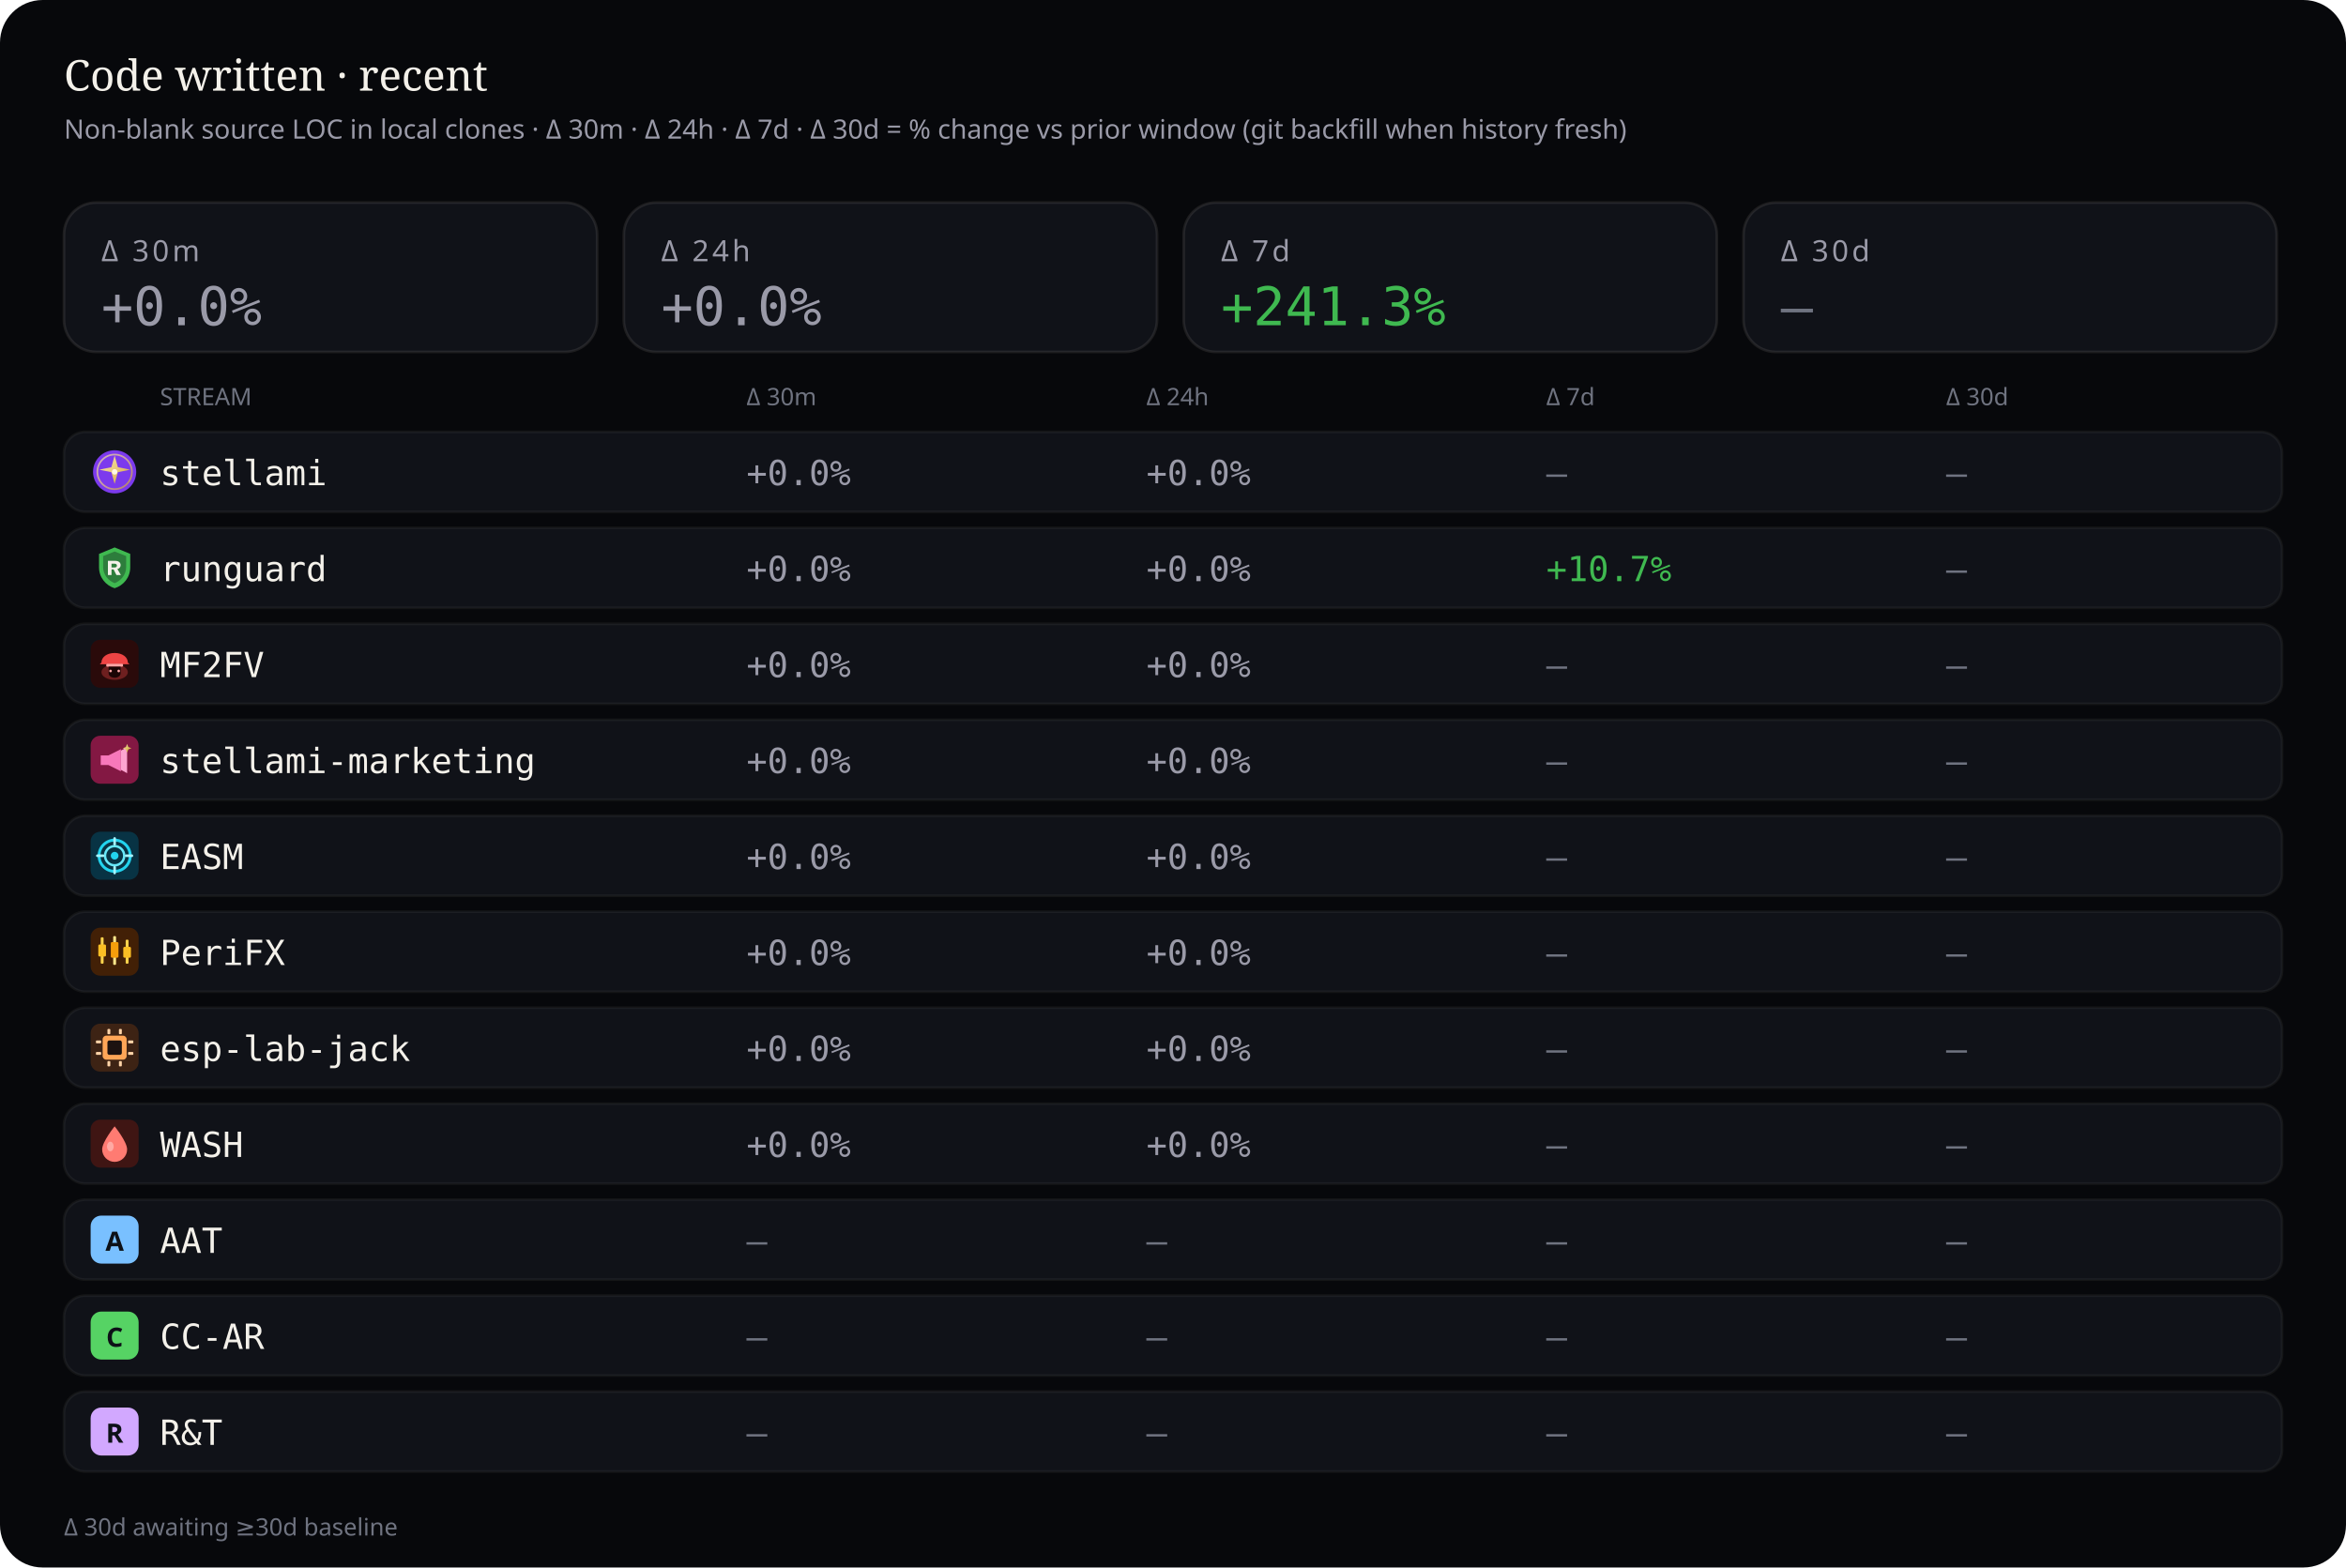
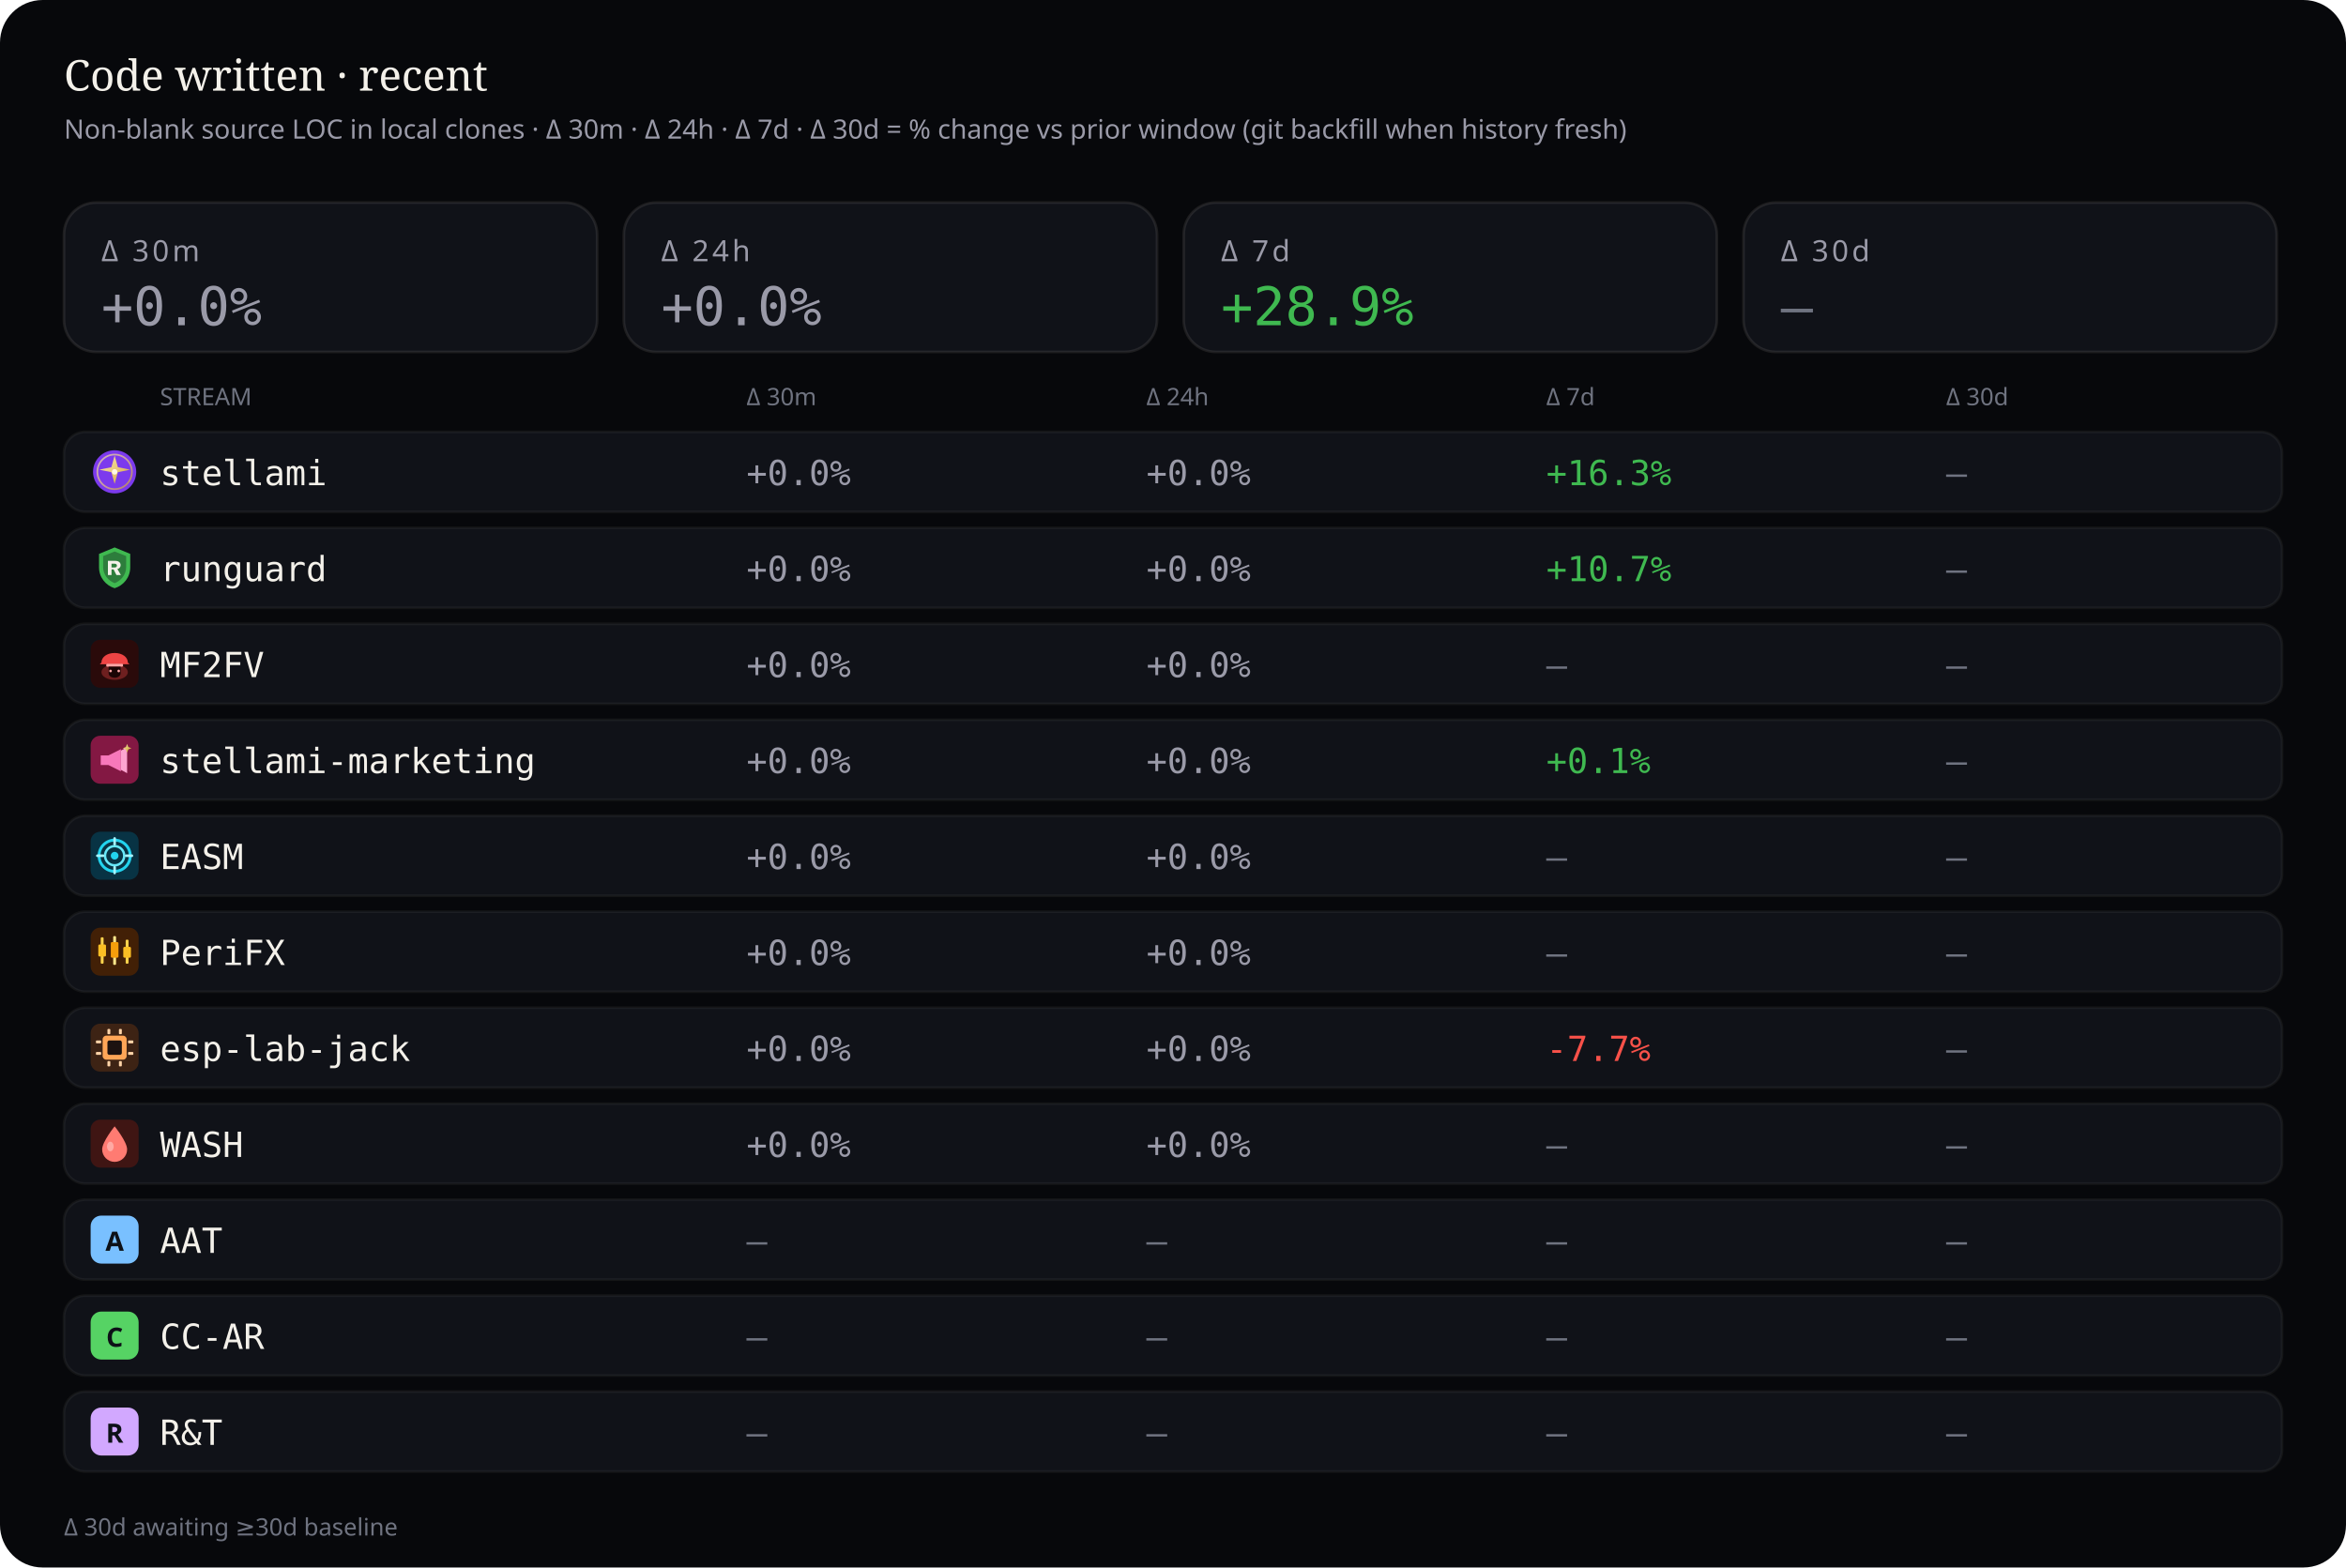
<svg xmlns="http://www.w3.org/2000/svg" viewBox="0 0 880 588" width="880" height="588" role="img" aria-label="Source code deltas — 30 minutes, 24 hours, 7 days, and 30 days">
  <rect width="880" height="588" rx="16" fill="#07080b" />
  <text x="24" y="34" fill="#f4f1ea" font-size="16" font-family="ui-serif, Georgia, serif">Code written · recent</text>
  <text x="24" y="52" fill="#9a9aa8" font-size="10" font-family="ui-sans-serif, system-ui, sans-serif">Non-blank source LOC in local clones · Δ 30m · Δ 24h · Δ 7d · Δ 30d = % change vs prior window (git backfill when history fresh)</text>
  <rect x="24" y="76" width="200" height="56" rx="12" fill="#101218" stroke="rgba(232,228,214,0.10)" />
  <text x="38" y="98" fill="#9a9aa8" font-size="11" font-family="ui-sans-serif, system-ui, sans-serif" letter-spacing="1.2">Δ 30m</text>
  <text x="38" y="122" fill="#9a9aa8" font-size="20" font-family="ui-monospace, SFMono-Regular, monospace">+0.0%</text>
  <rect x="234" y="76" width="200" height="56" rx="12" fill="#101218" stroke="rgba(232,228,214,0.10)" />
  <text x="248" y="98" fill="#9a9aa8" font-size="11" font-family="ui-sans-serif, system-ui, sans-serif" letter-spacing="1.2">Δ 24h</text>
  <text x="248" y="122" fill="#9a9aa8" font-size="20" font-family="ui-monospace, SFMono-Regular, monospace">+0.0%</text>
  <rect x="444" y="76" width="200" height="56" rx="12" fill="#101218" stroke="rgba(232,228,214,0.10)" />
  <text x="458" y="98" fill="#9a9aa8" font-size="11" font-family="ui-sans-serif, system-ui, sans-serif" letter-spacing="1.2">Δ 7d</text>
-   <text x="458" y="122" fill="#3fb950" font-size="20" font-family="ui-monospace, SFMono-Regular, monospace">+241.3%</text>
+   <text x="458" y="122" fill="#3fb950" font-size="20" font-family="ui-monospace, SFMono-Regular, monospace">+28.9%</text>
  <rect x="654" y="76" width="200" height="56" rx="12" fill="#101218" stroke="rgba(232,228,214,0.10)" />
  <text x="668" y="98" fill="#9a9aa8" font-size="11" font-family="ui-sans-serif, system-ui, sans-serif" letter-spacing="1.2">Δ 30d</text>
  <text x="668" y="122" fill="#6f7380" font-size="20" font-family="ui-monospace, SFMono-Regular, monospace">—</text>
  <text x="60" y="152" fill="#6f7380" font-size="9" font-family="ui-sans-serif, system-ui, sans-serif">STREAM</text>
  <text x="280" y="152" fill="#6f7380" font-size="9" font-family="ui-sans-serif, system-ui, sans-serif">Δ 30m</text>
  <text x="430" y="152" fill="#6f7380" font-size="9" font-family="ui-sans-serif, system-ui, sans-serif">Δ 24h</text>
  <text x="580" y="152" fill="#6f7380" font-size="9" font-family="ui-sans-serif, system-ui, sans-serif">Δ 7d</text>
  <text x="730" y="152" fill="#6f7380" font-size="9" font-family="ui-sans-serif, system-ui, sans-serif">Δ 30d</text>
  <rect x="24" y="162" width="832" height="30" rx="8" fill="#101218" stroke="rgba(232,228,214,0.06)" />
  <g id="stream_logo_stellami" class="stream_logo" data-stream="stellami" transform="translate(34.0,168.0) scale(0.9)" opacity="1.0">
    <defs>
      <linearGradient id="stream_logo_stellami-stellami-gold" x1="0%" y1="0%" x2="100%" y2="100%">
        <stop offset="0%" stop-color="#f5e6a8" />
        <stop offset="55%" stop-color="#e8c57a" />
        <stop offset="100%" stop-color="#c9a227" />
      </linearGradient>
    </defs>
    <circle cx="10" cy="10" r="9" fill="#7c3aed" />
    <circle cx="10" cy="10" r="7.2" fill="none" stroke="url(#stream_logo_stellami-stellami-gold)" stroke-width="0.7" opacity=".7" />
    <path fill="url(#stream_logo_stellami-stellami-gold)" d="M10 3.2 L11.35 8.05 L16.4 9.1 L11.35 10.15 L10 15 L8.65 10.15 L3.6 9.1 L8.65 8.05 Z" />
    <circle cx="10" cy="10" r="1.15" fill="#fff8e8" />
  </g>
  <use class="stream_logo" data-stream="stellami" href="#stream_logo_stellami" x="34.0" y="168.0" width="18" height="18" opacity="0" />
  <text x="60" y="182" fill="#f4f1ea" font-size="13" font-family="ui-monospace, SFMono-Regular, monospace">stellami</text>
  <text x="280" y="182" fill="#9a9aa8" font-size="13" font-family="ui-monospace, SFMono-Regular, monospace">+0.0%</text>
  <text x="430" y="182" fill="#9a9aa8" font-size="13" font-family="ui-monospace, SFMono-Regular, monospace">+0.0%</text>
-   <text x="580" y="182" fill="#6f7380" font-size="13" font-family="ui-monospace, SFMono-Regular, monospace">—</text>
+   <text x="580" y="182" fill="#3fb950" font-size="13" font-family="ui-monospace, SFMono-Regular, monospace">+16.3%</text>
  <text x="730" y="182" fill="#6f7380" font-size="13" font-family="ui-monospace, SFMono-Regular, monospace">—</text>
  <rect x="24" y="198" width="832" height="30" rx="8" fill="#101218" stroke="rgba(232,228,214,0.06)" />
  <g id="stream_logo_runguard" class="stream_logo" data-stream="runguard" transform="translate(34.0,204.0) scale(0.9)" opacity="1.0">
    <path fill="#3fb950" d="M10 1.5 L16.5 4.2 V9.8 C16.5 14.1 13.6 17.4 10 18.5 C6.4 17.4 3.5 14.1 3.5 9.8 V4.2 Z" />
    <path fill="#0d1117" fill-opacity=".35" d="M10 3.2 L14.8 5.1 V9.7 C14.8 12.9 12.6 15.4 10 16.4 C7.4 15.4 5.2 12.9 5.2 9.7 V5.1 Z" />
    <path fill="#f4f1ea" d="M7.2 7.1h3.1c1.35 0 2.2.7 2.2 1.75 0 .85-.5 1.45-1.35 1.65L12.6 13h-1.85l-1.2-2.35H8.7V13H7.2V7.1zm1.5 1.2v1.55h1.35c.55 0 .9-.28.9-.75s-.35-.8-.9-.8H8.7z" />
  </g>
  <use class="stream_logo" data-stream="runguard" href="#stream_logo_runguard" x="34.0" y="204.0" width="18" height="18" opacity="0" />
  <text x="60" y="218" fill="#f4f1ea" font-size="13" font-family="ui-monospace, SFMono-Regular, monospace">runguard</text>
  <text x="280" y="218" fill="#9a9aa8" font-size="13" font-family="ui-monospace, SFMono-Regular, monospace">+0.0%</text>
  <text x="430" y="218" fill="#9a9aa8" font-size="13" font-family="ui-monospace, SFMono-Regular, monospace">+0.0%</text>
  <text x="580" y="218" fill="#3fb950" font-size="13" font-family="ui-monospace, SFMono-Regular, monospace">+10.7%</text>
  <text x="730" y="218" fill="#6f7380" font-size="13" font-family="ui-monospace, SFMono-Regular, monospace">—</text>
  <rect x="24" y="234" width="832" height="30" rx="8" fill="#101218" stroke="rgba(232,228,214,0.06)" />
  <g id="stream_logo_mf2fv" class="stream_logo" data-stream="mf2fv" transform="translate(34.0,240.0) scale(0.9)" opacity="1.0">
    <rect width="20" height="20" rx="4" fill="#2a0a0a" />
    <ellipse cx="10" cy="13.5" rx="5.5" ry="3.2" fill="#ef4444" opacity=".35" />
    <path fill="#ef4444" d="M4.5 9.5 C4.5 7.2 6.8 5.5 10 5.5 S15.5 7.2 15.5 9.5 L16.2 10.2 H3.8 Z" />
    <rect x="6.5" y="10" width="7" height="1.2" rx="0.4" fill="#fca5a5" />
    <path fill="#1a0505" d="M7.5 11.2 h5 v2.8 c0 1-1.1 1.8-2.5 1.8 s-2.5-.8-2.5-1.8 v-2.8z" />
    <circle cx="8.3" cy="13" r="0.55" fill="#fca5a5" />
    <circle cx="11.7" cy="13" r="0.55" fill="#fca5a5" />
  </g>
  <use class="stream_logo" data-stream="mf2fv" href="#stream_logo_mf2fv" x="34.0" y="240.0" width="18" height="18" opacity="0" />
  <text x="60" y="254" fill="#f4f1ea" font-size="13" font-family="ui-monospace, SFMono-Regular, monospace">MF2FV</text>
  <text x="280" y="254" fill="#9a9aa8" font-size="13" font-family="ui-monospace, SFMono-Regular, monospace">+0.0%</text>
  <text x="430" y="254" fill="#9a9aa8" font-size="13" font-family="ui-monospace, SFMono-Regular, monospace">+0.0%</text>
  <text x="580" y="254" fill="#6f7380" font-size="13" font-family="ui-monospace, SFMono-Regular, monospace">—</text>
  <text x="730" y="254" fill="#6f7380" font-size="13" font-family="ui-monospace, SFMono-Regular, monospace">—</text>
  <rect x="24" y="270" width="832" height="30" rx="8" fill="#101218" stroke="rgba(232,228,214,0.06)" />
  <g id="stream_logo_stellami-marketing" class="stream_logo" data-stream="stellami-marketing" transform="translate(34.0,276.0) scale(0.9)" opacity="1.0">
    <defs>
      <linearGradient id="stream_logo_stellami-marketing-smkt-gold" x1="0%" y1="0%" x2="100%" y2="100%">
        <stop offset="0%" stop-color="#f5e6a8" />
        <stop offset="100%" stop-color="#c9a227" />
      </linearGradient>
    </defs>
    <rect width="20" height="20" rx="4" fill="#831843" />
    <path fill="#f778ba" d="M4.2 8.2h3.2l5.2-2.6v9.2l-5.2-2.6H4.2z" />
    <path fill="#fda4d0" d="M12.6 6.2l2.6-1.4v10.8l-2.6-1.4z" />
    <path fill="url(#stream_logo_stellami-marketing-smkt-gold)" d="M15.2 3.4 L15.7 4.7 L17 5.2 L15.7 5.7 L15.2 7 L14.7 5.7 L13.4 5.2 L14.7 4.7 Z" />
  </g>
  <use class="stream_logo" data-stream="stellami-marketing" href="#stream_logo_stellami-marketing" x="34.0" y="276.0" width="18" height="18" opacity="0" />
  <text x="60" y="290" fill="#f4f1ea" font-size="13" font-family="ui-monospace, SFMono-Regular, monospace">stellami-marketing</text>
  <text x="280" y="290" fill="#9a9aa8" font-size="13" font-family="ui-monospace, SFMono-Regular, monospace">+0.0%</text>
  <text x="430" y="290" fill="#9a9aa8" font-size="13" font-family="ui-monospace, SFMono-Regular, monospace">+0.0%</text>
-   <text x="580" y="290" fill="#6f7380" font-size="13" font-family="ui-monospace, SFMono-Regular, monospace">—</text>
+   <text x="580" y="290" fill="#3fb950" font-size="13" font-family="ui-monospace, SFMono-Regular, monospace">+0.1%</text>
  <text x="730" y="290" fill="#6f7380" font-size="13" font-family="ui-monospace, SFMono-Regular, monospace">—</text>
  <rect x="24" y="306" width="832" height="30" rx="8" fill="#101218" stroke="rgba(232,228,214,0.06)" />
  <g id="stream_logo_easm" class="stream_logo" data-stream="easm" transform="translate(34.0,312.0) scale(0.9)" opacity="1.0">
    <rect width="20" height="20" rx="4" fill="#083344" />
    <circle cx="10" cy="10" r="6.5" fill="none" stroke="#22d3ee" stroke-width="1.2" />
    <circle cx="10" cy="10" r="4" fill="none" stroke="#67e8f9" stroke-width="1" />
    <circle cx="10" cy="10" r="1.6" fill="#22d3ee" />
    <path d="M10 2.8 V5.2 M10 14.8 V17.2 M2.8 10 H5.2 M14.8 10 H17.2" stroke="#a5f3fc" stroke-width="1.1" stroke-linecap="round" />
  </g>
  <use class="stream_logo" data-stream="easm" href="#stream_logo_easm" x="34.0" y="312.0" width="18" height="18" opacity="0" />
  <text x="60" y="326" fill="#f4f1ea" font-size="13" font-family="ui-monospace, SFMono-Regular, monospace">EASM</text>
  <text x="280" y="326" fill="#9a9aa8" font-size="13" font-family="ui-monospace, SFMono-Regular, monospace">+0.0%</text>
  <text x="430" y="326" fill="#9a9aa8" font-size="13" font-family="ui-monospace, SFMono-Regular, monospace">+0.0%</text>
  <text x="580" y="326" fill="#6f7380" font-size="13" font-family="ui-monospace, SFMono-Regular, monospace">—</text>
  <text x="730" y="326" fill="#6f7380" font-size="13" font-family="ui-monospace, SFMono-Regular, monospace">—</text>
  <rect x="24" y="342" width="832" height="30" rx="8" fill="#101218" stroke="rgba(232,228,214,0.06)" />
  <g id="stream_logo_peri" class="stream_logo" data-stream="peri" transform="translate(34.0,348.0) scale(0.9)" opacity="1.0">
    <rect width="20" height="20" rx="4" fill="#422006" />
    <rect x="4.2" y="4" width="1.2" height="11" rx="0.4" fill="#fcd34d" />
    <rect x="3.2" y="7" width="3.2" height="5" rx="0.5" fill="#fbbf24" />
    <rect x="9.4" y="3.5" width="1.2" height="12" rx="0.4" fill="#fde68a" />
    <rect x="8.4" y="6" width="3.2" height="6.5" rx="0.5" fill="#f59e0b" />
    <rect x="14.6" y="5" width="1.2" height="10" rx="0.4" fill="#fcd34d" />
    <rect x="13.6" y="8" width="3.2" height="4.5" rx="0.5" fill="#fbbf24" />
  </g>
  <use class="stream_logo" data-stream="peri" href="#stream_logo_peri" x="34.0" y="348.0" width="18" height="18" opacity="0" />
  <text x="60" y="362" fill="#f4f1ea" font-size="13" font-family="ui-monospace, SFMono-Regular, monospace">PeriFX</text>
  <text x="280" y="362" fill="#9a9aa8" font-size="13" font-family="ui-monospace, SFMono-Regular, monospace">+0.0%</text>
  <text x="430" y="362" fill="#9a9aa8" font-size="13" font-family="ui-monospace, SFMono-Regular, monospace">+0.0%</text>
  <text x="580" y="362" fill="#6f7380" font-size="13" font-family="ui-monospace, SFMono-Regular, monospace">—</text>
  <text x="730" y="362" fill="#6f7380" font-size="13" font-family="ui-monospace, SFMono-Regular, monospace">—</text>
  <rect x="24" y="378" width="832" height="30" rx="8" fill="#101218" stroke="rgba(232,228,214,0.06)" />
  <g id="stream_logo_esp-lab-jack" class="stream_logo" data-stream="esp-lab-jack" transform="translate(34.0,384.0) scale(0.9)" opacity="1.0">
    <rect width="20" height="20" rx="4" fill="#3d2314" />
    <rect x="5" y="5" width="10" height="10" rx="1.5" fill="#ffa657" />
    <rect x="7" y="7" width="6" height="6" rx="0.8" fill="#1c1210" />
    <rect x="2.2" y="7" width="2.2" height="1.2" rx="0.3" fill="#ffd4a8" />
    <rect x="2.2" y="11.8" width="2.2" height="1.2" rx="0.3" fill="#ffd4a8" />
    <rect x="15.6" y="7" width="2.2" height="1.2" rx="0.3" fill="#ffd4a8" />
    <rect x="15.6" y="11.8" width="2.2" height="1.2" rx="0.3" fill="#ffd4a8" />
    <rect x="7" y="2.2" width="1.2" height="2.2" rx="0.3" fill="#ffd4a8" />
    <rect x="11.8" y="2.2" width="1.2" height="2.2" rx="0.3" fill="#ffd4a8" />
    <rect x="7" y="15.6" width="1.2" height="2.2" rx="0.3" fill="#ffd4a8" />
    <rect x="11.8" y="15.6" width="1.2" height="2.2" rx="0.3" fill="#ffd4a8" />
  </g>
  <use class="stream_logo" data-stream="esp-lab-jack" href="#stream_logo_esp-lab-jack" x="34.0" y="384.0" width="18" height="18" opacity="0" />
  <text x="60" y="398" fill="#f4f1ea" font-size="13" font-family="ui-monospace, SFMono-Regular, monospace">esp-lab-jack</text>
  <text x="280" y="398" fill="#9a9aa8" font-size="13" font-family="ui-monospace, SFMono-Regular, monospace">+0.0%</text>
  <text x="430" y="398" fill="#9a9aa8" font-size="13" font-family="ui-monospace, SFMono-Regular, monospace">+0.0%</text>
-   <text x="580" y="398" fill="#6f7380" font-size="13" font-family="ui-monospace, SFMono-Regular, monospace">—</text>
+   <text x="580" y="398" fill="#f85149" font-size="13" font-family="ui-monospace, SFMono-Regular, monospace">-7.7%</text>
  <text x="730" y="398" fill="#6f7380" font-size="13" font-family="ui-monospace, SFMono-Regular, monospace">—</text>
  <rect x="24" y="414" width="832" height="30" rx="8" fill="#101218" stroke="rgba(232,228,214,0.06)" />
  <g id="stream_logo_wash" class="stream_logo" data-stream="wash" transform="translate(34.0,420.0) scale(0.9)" opacity="1.0">
    <rect width="20" height="20" rx="4" fill="#3f1513" />
    <path fill="#ff7b72" d="M10 2.8 C10 2.8 15.2 9.2 15.2 12.4 A5.2 5.2 0 0 1 4.8 12.4 C4.8 9.2 10 2.8 10 2.8 Z" />
    <ellipse cx="8.2" cy="11.2" rx="1.4" ry="2" fill="#ffd0cc" opacity=".55" />
  </g>
  <use class="stream_logo" data-stream="wash" href="#stream_logo_wash" x="34.0" y="420.0" width="18" height="18" opacity="0" />
  <text x="60" y="434" fill="#f4f1ea" font-size="13" font-family="ui-monospace, SFMono-Regular, monospace">WASH</text>
  <text x="280" y="434" fill="#9a9aa8" font-size="13" font-family="ui-monospace, SFMono-Regular, monospace">+0.0%</text>
  <text x="430" y="434" fill="#9a9aa8" font-size="13" font-family="ui-monospace, SFMono-Regular, monospace">+0.0%</text>
  <text x="580" y="434" fill="#6f7380" font-size="13" font-family="ui-monospace, SFMono-Regular, monospace">—</text>
  <text x="730" y="434" fill="#6f7380" font-size="13" font-family="ui-monospace, SFMono-Regular, monospace">—</text>
  <rect x="24" y="450" width="832" height="30" rx="8" fill="#101218" stroke="rgba(232,228,214,0.06)" />
  <g id="stream_logo_aat" class="stream_logo" data-stream="aat" opacity="1.0">
    <rect x="34.0" y="456.0" width="18" height="18" rx="4" fill="#79c0ff" />
    <text x="43.0" y="469.2" text-anchor="middle" fill="#0d1117" font-size="10" font-family="ui-sans-serif, system-ui, sans-serif" font-weight="700">A</text>
  </g>
  <text x="60" y="470" fill="#f4f1ea" font-size="13" font-family="ui-monospace, SFMono-Regular, monospace">AAT</text>
  <text x="280" y="470" fill="#6f7380" font-size="13" font-family="ui-monospace, SFMono-Regular, monospace">—</text>
  <text x="430" y="470" fill="#6f7380" font-size="13" font-family="ui-monospace, SFMono-Regular, monospace">—</text>
  <text x="580" y="470" fill="#6f7380" font-size="13" font-family="ui-monospace, SFMono-Regular, monospace">—</text>
  <text x="730" y="470" fill="#6f7380" font-size="13" font-family="ui-monospace, SFMono-Regular, monospace">—</text>
  <rect x="24" y="486" width="832" height="30" rx="8" fill="#101218" stroke="rgba(232,228,214,0.06)" />
  <g id="stream_logo_cc-ar" class="stream_logo" data-stream="cc-ar" opacity="1.0">
    <rect x="34.0" y="492.0" width="18" height="18" rx="4" fill="#56d364" />
    <text x="43.0" y="505.2" text-anchor="middle" fill="#0d1117" font-size="10" font-family="ui-sans-serif, system-ui, sans-serif" font-weight="700">C</text>
  </g>
  <text x="60" y="506" fill="#f4f1ea" font-size="13" font-family="ui-monospace, SFMono-Regular, monospace">CC-AR</text>
  <text x="280" y="506" fill="#6f7380" font-size="13" font-family="ui-monospace, SFMono-Regular, monospace">—</text>
  <text x="430" y="506" fill="#6f7380" font-size="13" font-family="ui-monospace, SFMono-Regular, monospace">—</text>
  <text x="580" y="506" fill="#6f7380" font-size="13" font-family="ui-monospace, SFMono-Regular, monospace">—</text>
  <text x="730" y="506" fill="#6f7380" font-size="13" font-family="ui-monospace, SFMono-Regular, monospace">—</text>
  <rect x="24" y="522" width="832" height="30" rx="8" fill="#101218" stroke="rgba(232,228,214,0.06)" />
  <g id="stream_logo_rt" class="stream_logo" data-stream="rt" opacity="1.0">
    <rect x="34.0" y="528.0" width="18" height="18" rx="4" fill="#d2a8ff" />
    <text x="43.0" y="541.2" text-anchor="middle" fill="#0d1117" font-size="10" font-family="ui-sans-serif, system-ui, sans-serif" font-weight="700">R</text>
  </g>
  <text x="60" y="542" fill="#f4f1ea" font-size="13" font-family="ui-monospace, SFMono-Regular, monospace">R&amp;T</text>
  <text x="280" y="542" fill="#6f7380" font-size="13" font-family="ui-monospace, SFMono-Regular, monospace">—</text>
  <text x="430" y="542" fill="#6f7380" font-size="13" font-family="ui-monospace, SFMono-Regular, monospace">—</text>
  <text x="580" y="542" fill="#6f7380" font-size="13" font-family="ui-monospace, SFMono-Regular, monospace">—</text>
  <text x="730" y="542" fill="#6f7380" font-size="13" font-family="ui-monospace, SFMono-Regular, monospace">—</text>
  <text x="24" y="576" fill="#6f7380" font-size="9" font-family="ui-sans-serif, system-ui, sans-serif">Δ 30d awaiting ≥30d baseline</text>
</svg>
